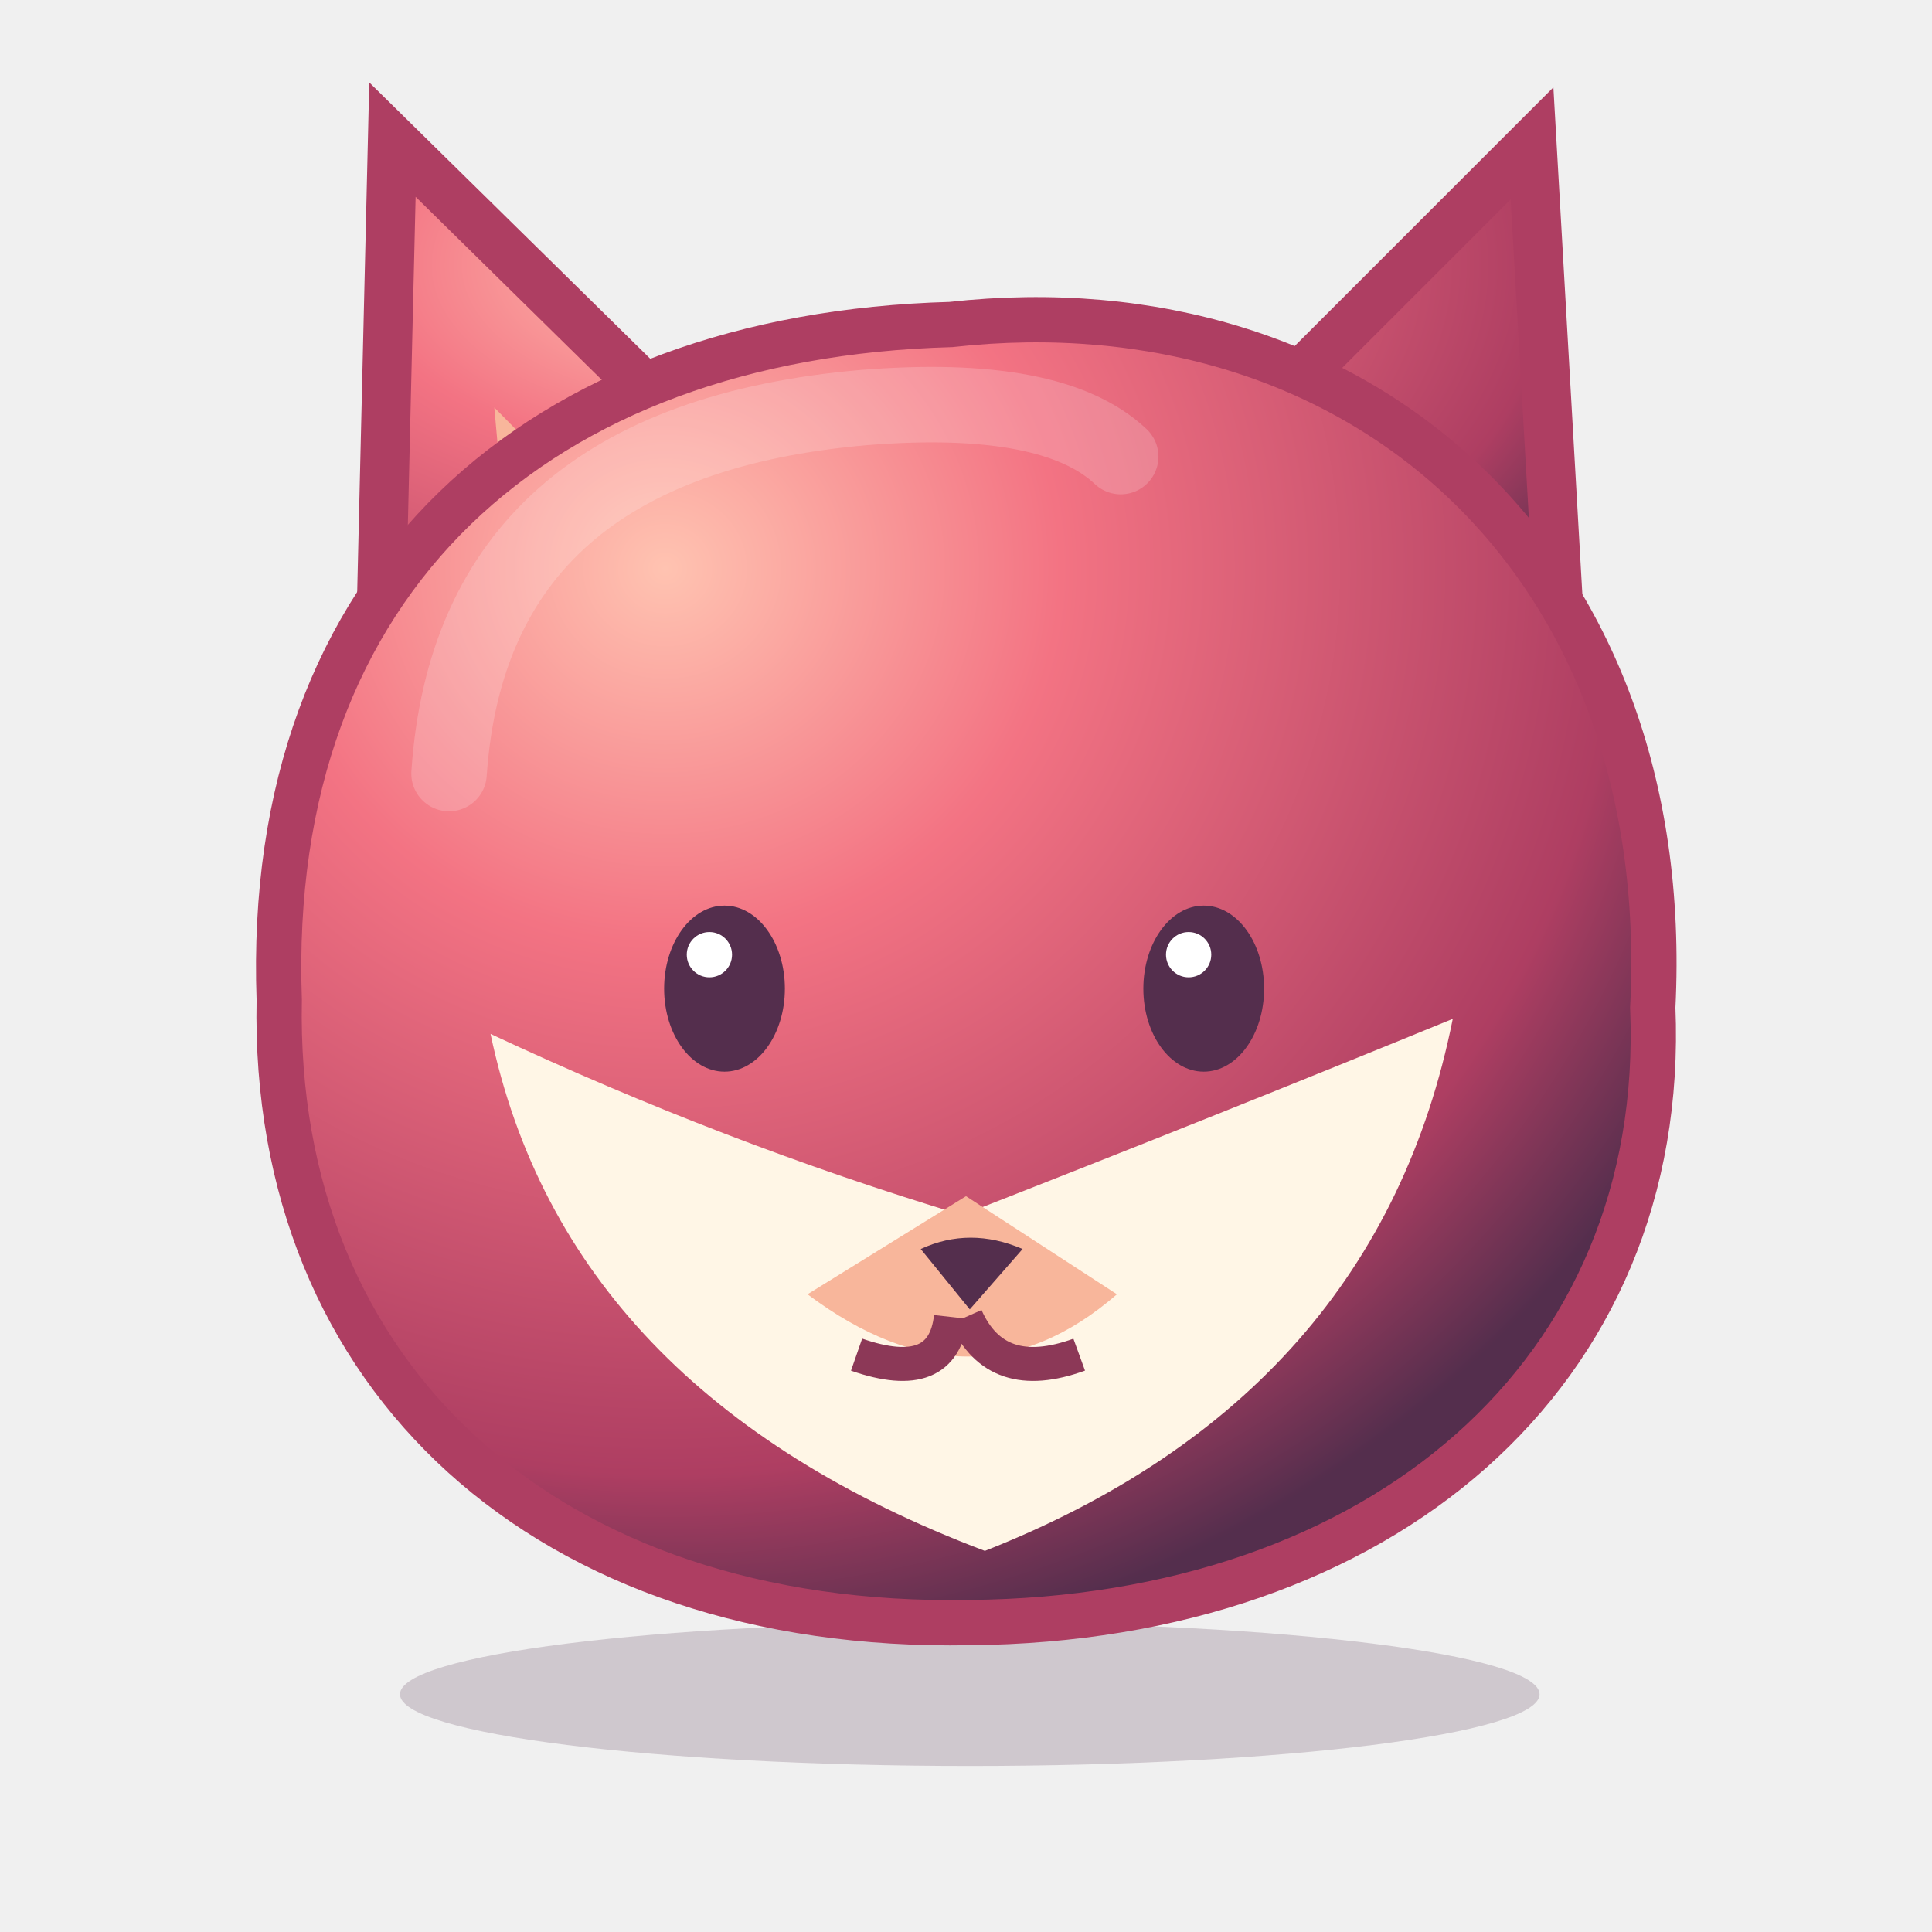
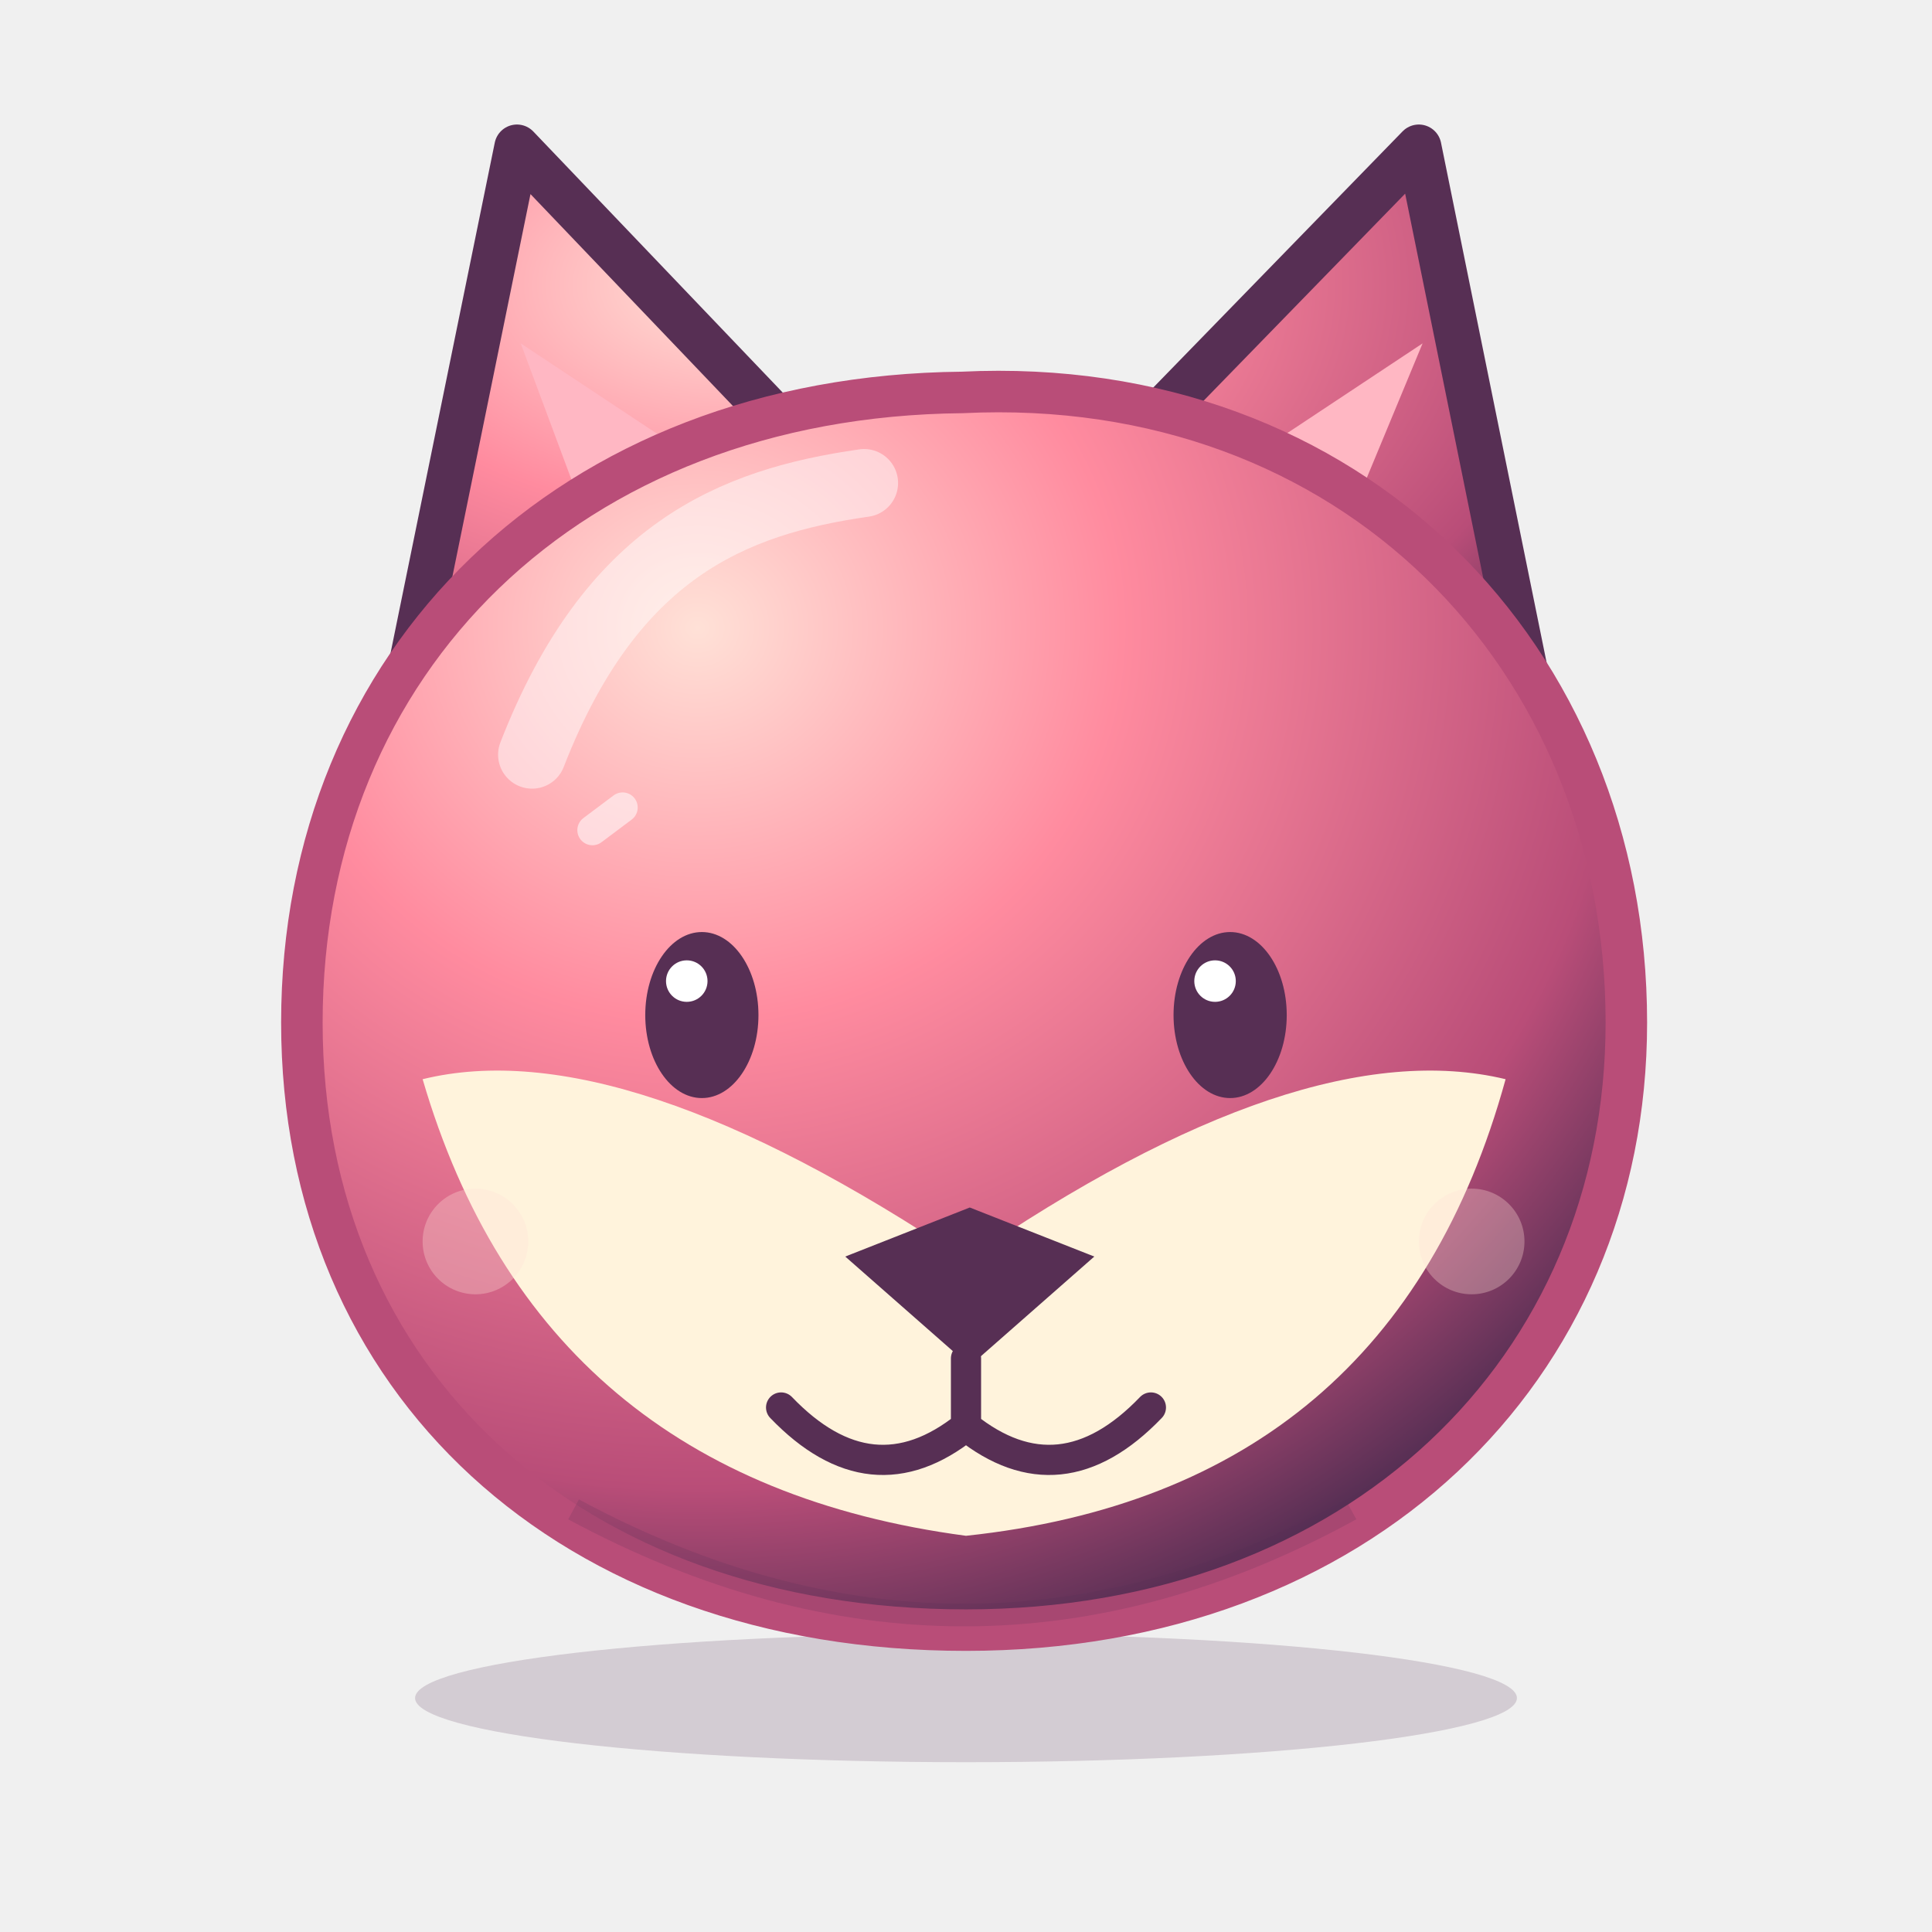
- <svg xmlns="http://www.w3.org/2000/svg" width="512" height="512" viewBox="0 0 512 512">
+ <svg xmlns="http://www.w3.org/2000/svg" width="256" height="256" viewBox="0 0 512 512">
  <defs>
-     <radialGradient id="body" cx="28%" cy="19%" r="85%">
-       <stop offset="0" stop-color="#FFC3B1" />
-       <stop offset=".34" stop-color="#F37383" />
-       <stop offset=".82" stop-color="#AE3E62" />
-       <stop offset="1" stop-color="#542E4D" />
+     <radialGradient id="coat" cx="30%" cy="19%" r="86%">
+       <stop stop-color="#FFE1D7" />
+       <stop offset=".37" stop-color="#FF8B9F" />
+       <stop offset=".81" stop-color="#B94D78" />
+       <stop offset="1" stop-color="#572F54" />
    </radialGradient>
-     <linearGradient id="shine" x1="0" y1="0" x2=".75" y2="1">
-       <stop stop-color="#FFFFFF" stop-opacity=".64" />
+     <radialGradient id="glow" cx="38%" cy="26%" r="68%">
+       <stop stop-color="#FFFFFF" stop-opacity=".34" />
      <stop offset="1" stop-color="#FFFFFF" stop-opacity="0" />
-     </linearGradient>
+     </radialGradient>
  </defs>
-   <ellipse cx="257" cy="449" rx="151" ry="19" fill="#542E4D" opacity=".21" />
-   <path d="M100 206L104 37 225 156M290 154L406 38 416 213" fill="url(#body)" stroke="#AE3E62" stroke-width="13" />
-   <path d="M131 108L137 175 196 174M321 174L375 110 379 188" fill="#F8B69B" />
-   <path d="M252 86C360 74 444 148 438 267C442 364 366 429 257 430C145 432 72 365 74 265C70 153 143 89 252 86Z" fill="url(#body)" stroke="#AE3E62" stroke-width="12" />
-   <path d="M119 205Q125 117 229 108Q279 104 297 121" fill="none" stroke="#FFFFFF" stroke-width="20" opacity=".18" stroke-linecap="round" />
-   <ellipse cx="192" cy="262" rx="16" ry="22" fill="#542E4D" />
-   <ellipse cx="319" cy="262" rx="16" ry="22" fill="#542E4D" />
-   <circle cx="188" cy="253" r="6" fill="#FFFFFF" />
-   <circle cx="315" cy="253" r="6" fill="#FFFFFF" />
-   <path d="M130 274Q192 303 255 322Q324 295 385 270Q365 370 261 411Q150 369 130 274Z" fill="#FFF6E6" />
-   <path d="M214 343L256 317 296 343Q258 376 214 343Z" fill="#F8B69B" />
-   <path d="M244 331Q257 325 271 331L257 347Z" fill="#542E4D" />
-   <path d="M252 349Q250 367 227 359m29-10q8 18 30 10" stroke="#8C3857" stroke-width="9" fill="none" />
+   <ellipse cx="256" cy="450" rx="146" ry="17" fill="#572F54" opacity=".19" />
+   <path d="M98 230L137 39 244 151M267 151L376 39 415 231" fill="url(#coat)" stroke="#572F54" stroke-width="12" stroke-linejoin="round" />
+   <path d="M138 91l35 94 51-37m153-57-39 94-50-35" fill="#FFB7C3" />
+   <path d="M255 104C358 99 431 174 431 271C431 363 360 432 256 432C151 432 80 366 80 271C80 175 151 105 255 104Z" fill="url(#coat)" stroke="#B94D78" stroke-width="11" />
+   <path d="M141 200C162 146 194 133 229 128" stroke="#FFFFFF" stroke-opacity=".48" stroke-width="18" fill="none" stroke-linecap="round" />
+   <path d="M157 220L165 214" stroke="#FFFFFF" stroke-width="8" stroke-linecap="round" opacity=".55" />
+   <path d="M112 286Q165 273 256 334Q345 273 399 286Q369 395 256 407Q143 392 112 286Z" fill="#FFF3DC" />
+   <ellipse cx="186" cy="269" rx="15" ry="22" fill="#572F54" />
+   <ellipse cx="326" cy="269" rx="15" ry="22" fill="#572F54" />
+   <circle cx="182" cy="260" r="5.5" fill="white" />
+   <circle cx="322" cy="260" r="5.5" fill="white" />
+   <path d="M224 333l33-13 33 13-33 29Z" fill="#572F54" />
+   <path d="M256 360v18m0 0q-25 20-49-5m49 5q25 20 49-5" fill="none" stroke="#572F54" stroke-width="8" stroke-linecap="round" />
+   <path d="M152 400Q256 456 358 400" stroke="#572F54" stroke-opacity=".18" stroke-width="6" fill="none" />
+   <circle cx="126" cy="329" r="14" fill="#FFE1D7" opacity=".32" />
+   <circle cx="390" cy="329" r="14" fill="#FFE1D7" opacity=".32" />
</svg>
